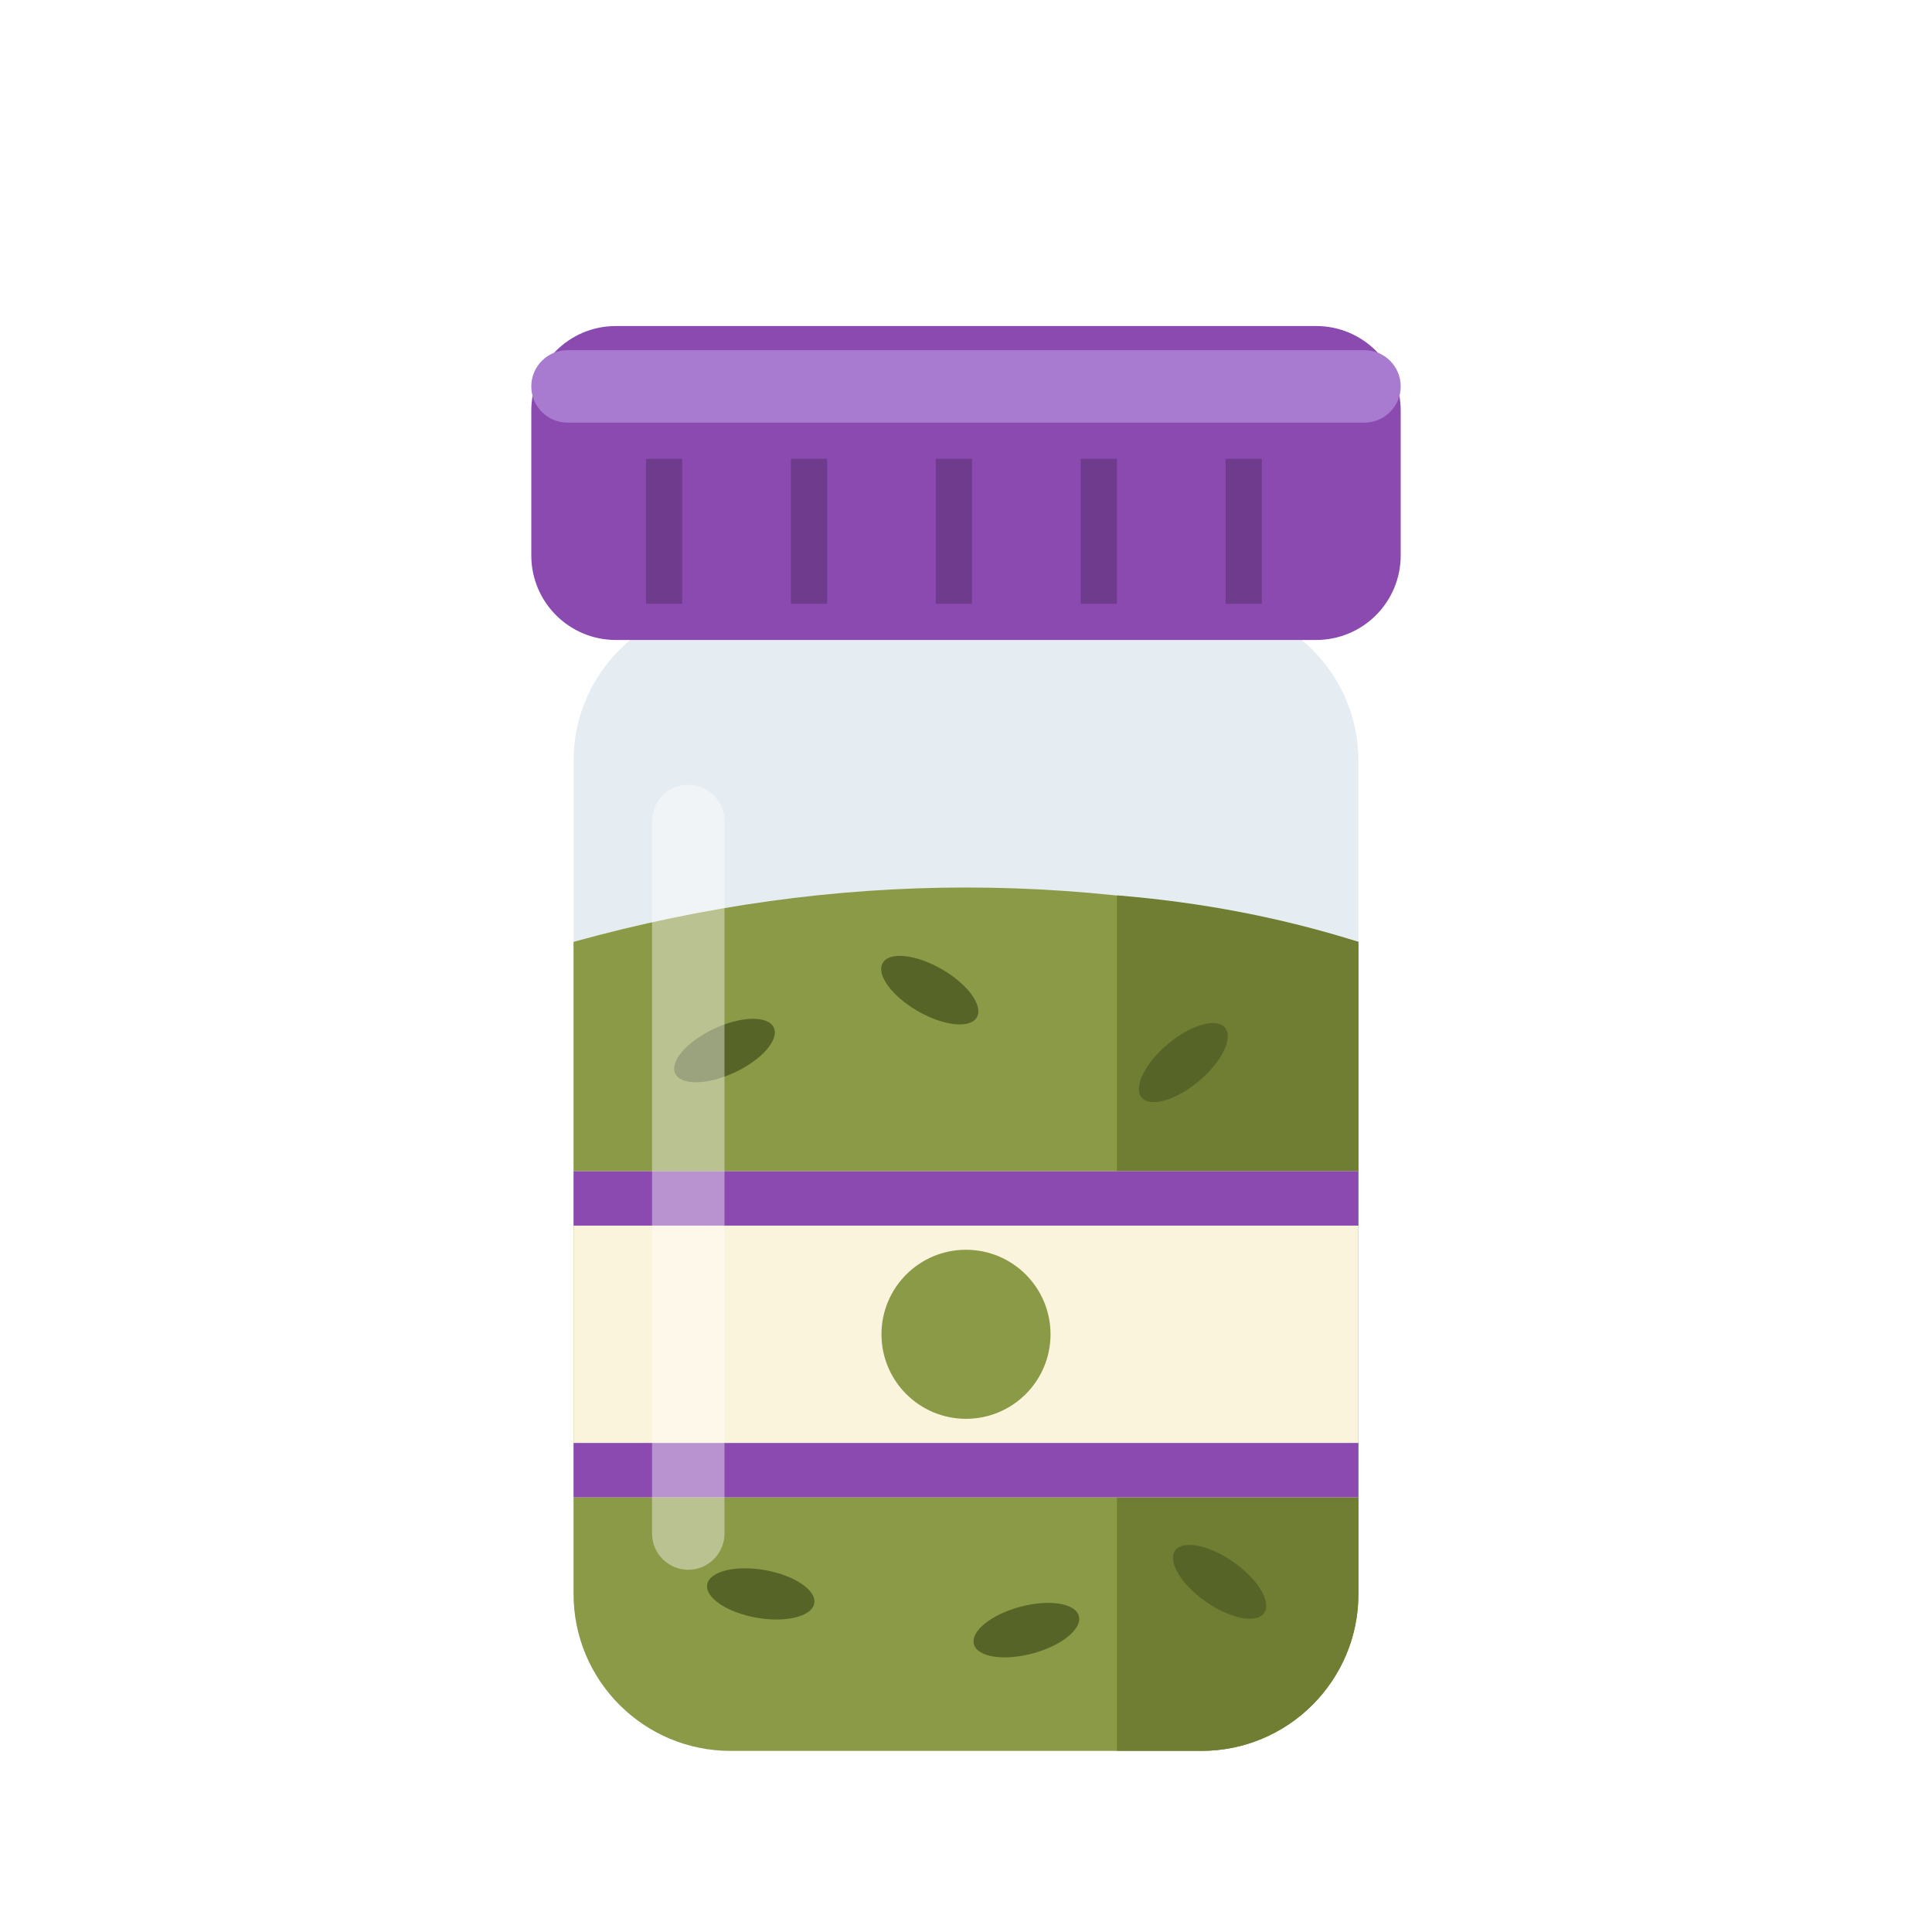
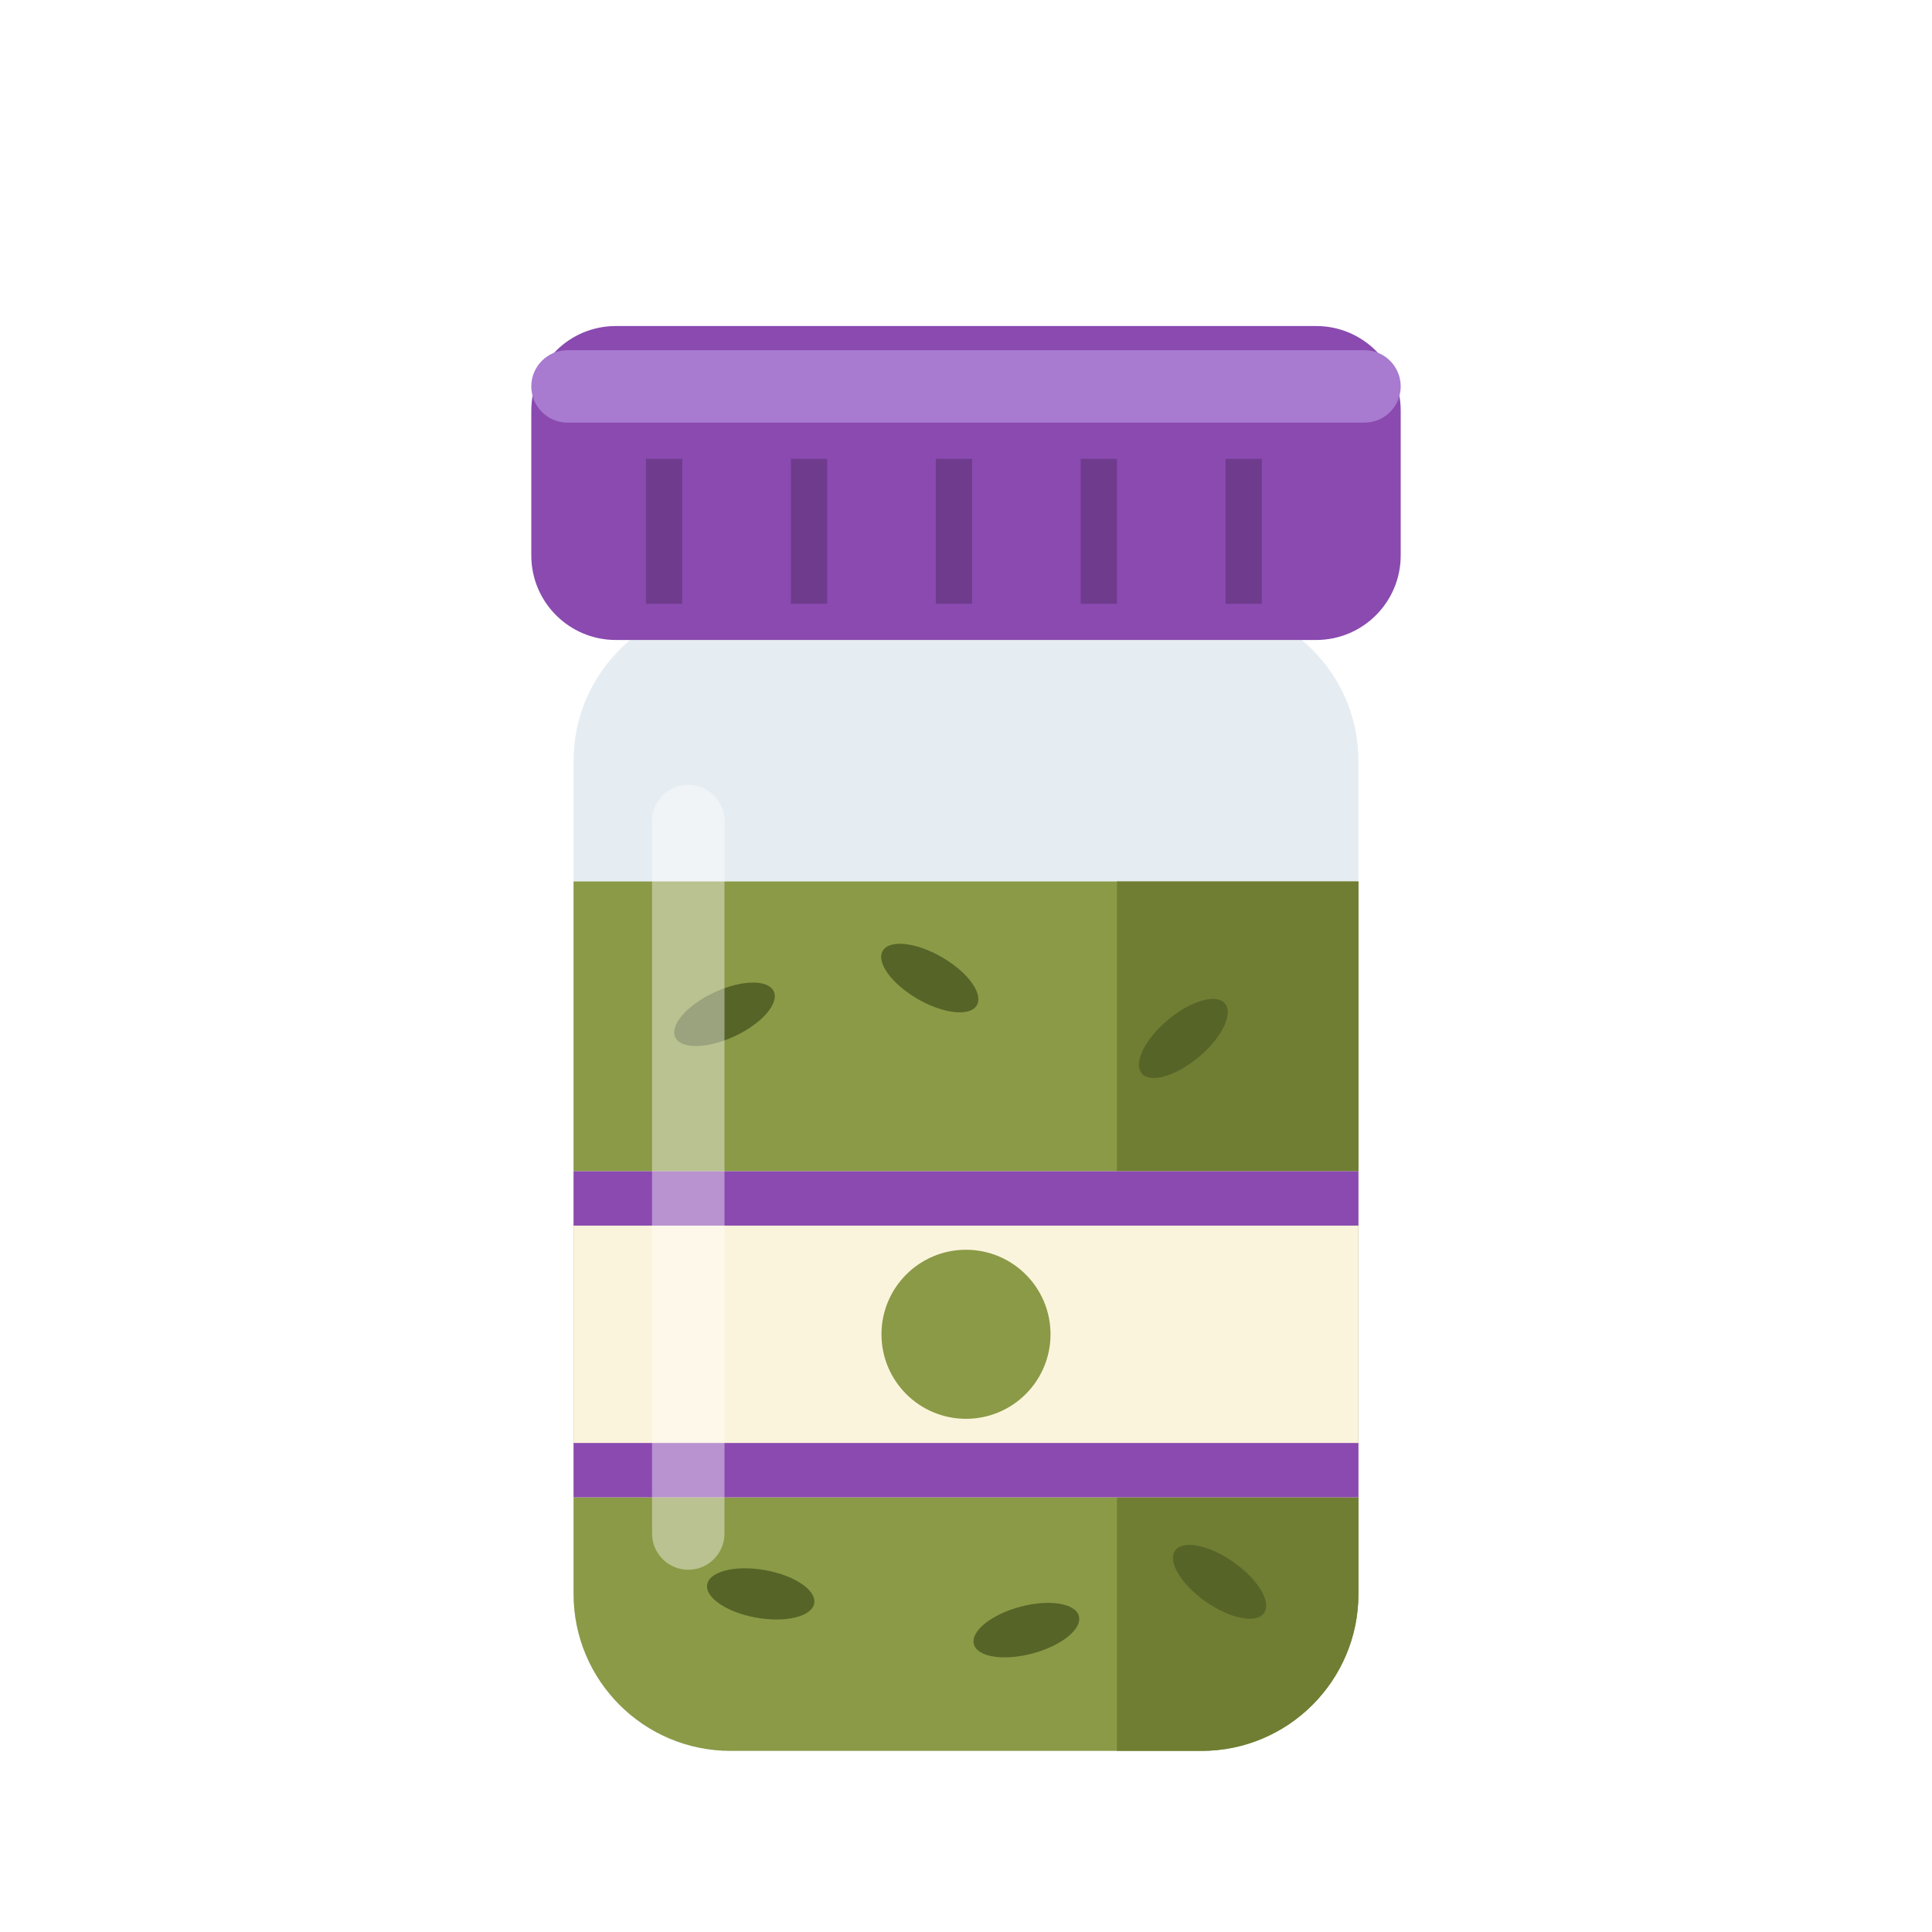
<svg xmlns="http://www.w3.org/2000/svg" viewBox="0 0 32 32">
  <rect width="13" height="19" x="9.5" y="10" fill="#e6edf2" rx="2.6" />
  <clipPath id="sj">
    <rect width="13" height="19" x="9.5" y="10" fill="#000" rx="2.6" />
  </clipPath>
  <g clip-path="url(#sj)">
-     <path fill="#8a9a46" d="M9.5 15.6Q16 13.8 22.5 15.6V29H9.5z" />
-     <path fill="#6f7e32" d="M18.5 14.83Q20.6 15 22.5 15.6V29H18.5z" />
-     <ellipse cx="12" cy="17.4" rx="0.9" ry="0.4" fill="#566428" transform="rotate(-25 12 17.4)" />
-     <ellipse cx="15.4" cy="16.4" rx="0.9" ry="0.4" fill="#566428" transform="rotate(30 15.4 16.4)" />
-     <ellipse cx="19.6" cy="17.6" rx="0.9" ry="0.4" fill="#566428" transform="rotate(-40 19.6 17.6)" />
+     <rect width="13" height="14.4" x="9.5" y="14.6" fill="#8a9a46" />
+     <rect width="4" height="14.4" x="18.5" y="14.6" fill="#6f7e32" />
+     <ellipse cx="12" cy="16.8" rx="0.9" ry="0.4" fill="#566428" transform="rotate(-25 12 16.8)" />
+     <ellipse cx="15.4" cy="16.2" rx="0.9" ry="0.4" fill="#566428" transform="rotate(30 15.4 16.2)" />
+     <ellipse cx="19.6" cy="17.2" rx="0.9" ry="0.4" fill="#566428" transform="rotate(-40 19.6 17.2)" />
    <ellipse cx="12.6" cy="26.4" rx="0.9" ry="0.4" fill="#566428" transform="rotate(10 12.6 26.4)" />
    <ellipse cx="17" cy="27" rx="0.9" ry="0.4" fill="#566428" transform="rotate(-15 17 27)" />
    <ellipse cx="20.2" cy="26.2" rx="0.9" ry="0.4" fill="#566428" transform="rotate(35 20.2 26.2)" />
    <rect width="13" height="5.4" x="9.5" y="19.4" fill="#fbf4dc" />
    <rect width="13" height="0.9" x="9.5" y="19.4" fill="#8a4ab0" />
    <rect width="13" height="0.9" x="9.5" y="23.9" fill="#8a4ab0" />
    <circle cx="16" cy="22.1" r="1.4" fill="#8a9a46" />
  </g>
  <rect width="1.2" height="13" x="10.8" y="13" fill="#ffffff66" rx="0.6" />
  <rect width="14.4" height="5.2" x="8.8" y="5.4" fill="#8a4ab0" rx="1.4" />
  <rect width="14.4" height="1.2" x="8.8" y="5.8" fill="#a87ad0" rx="0.6" />
  <path fill="none" stroke="#00000033" stroke-width="0.6" d="M11 7.6v2.4M13.4 7.6v2.4M15.8 7.6v2.4M18.2 7.6v2.4M20.6 7.6v2.4" />
</svg>
